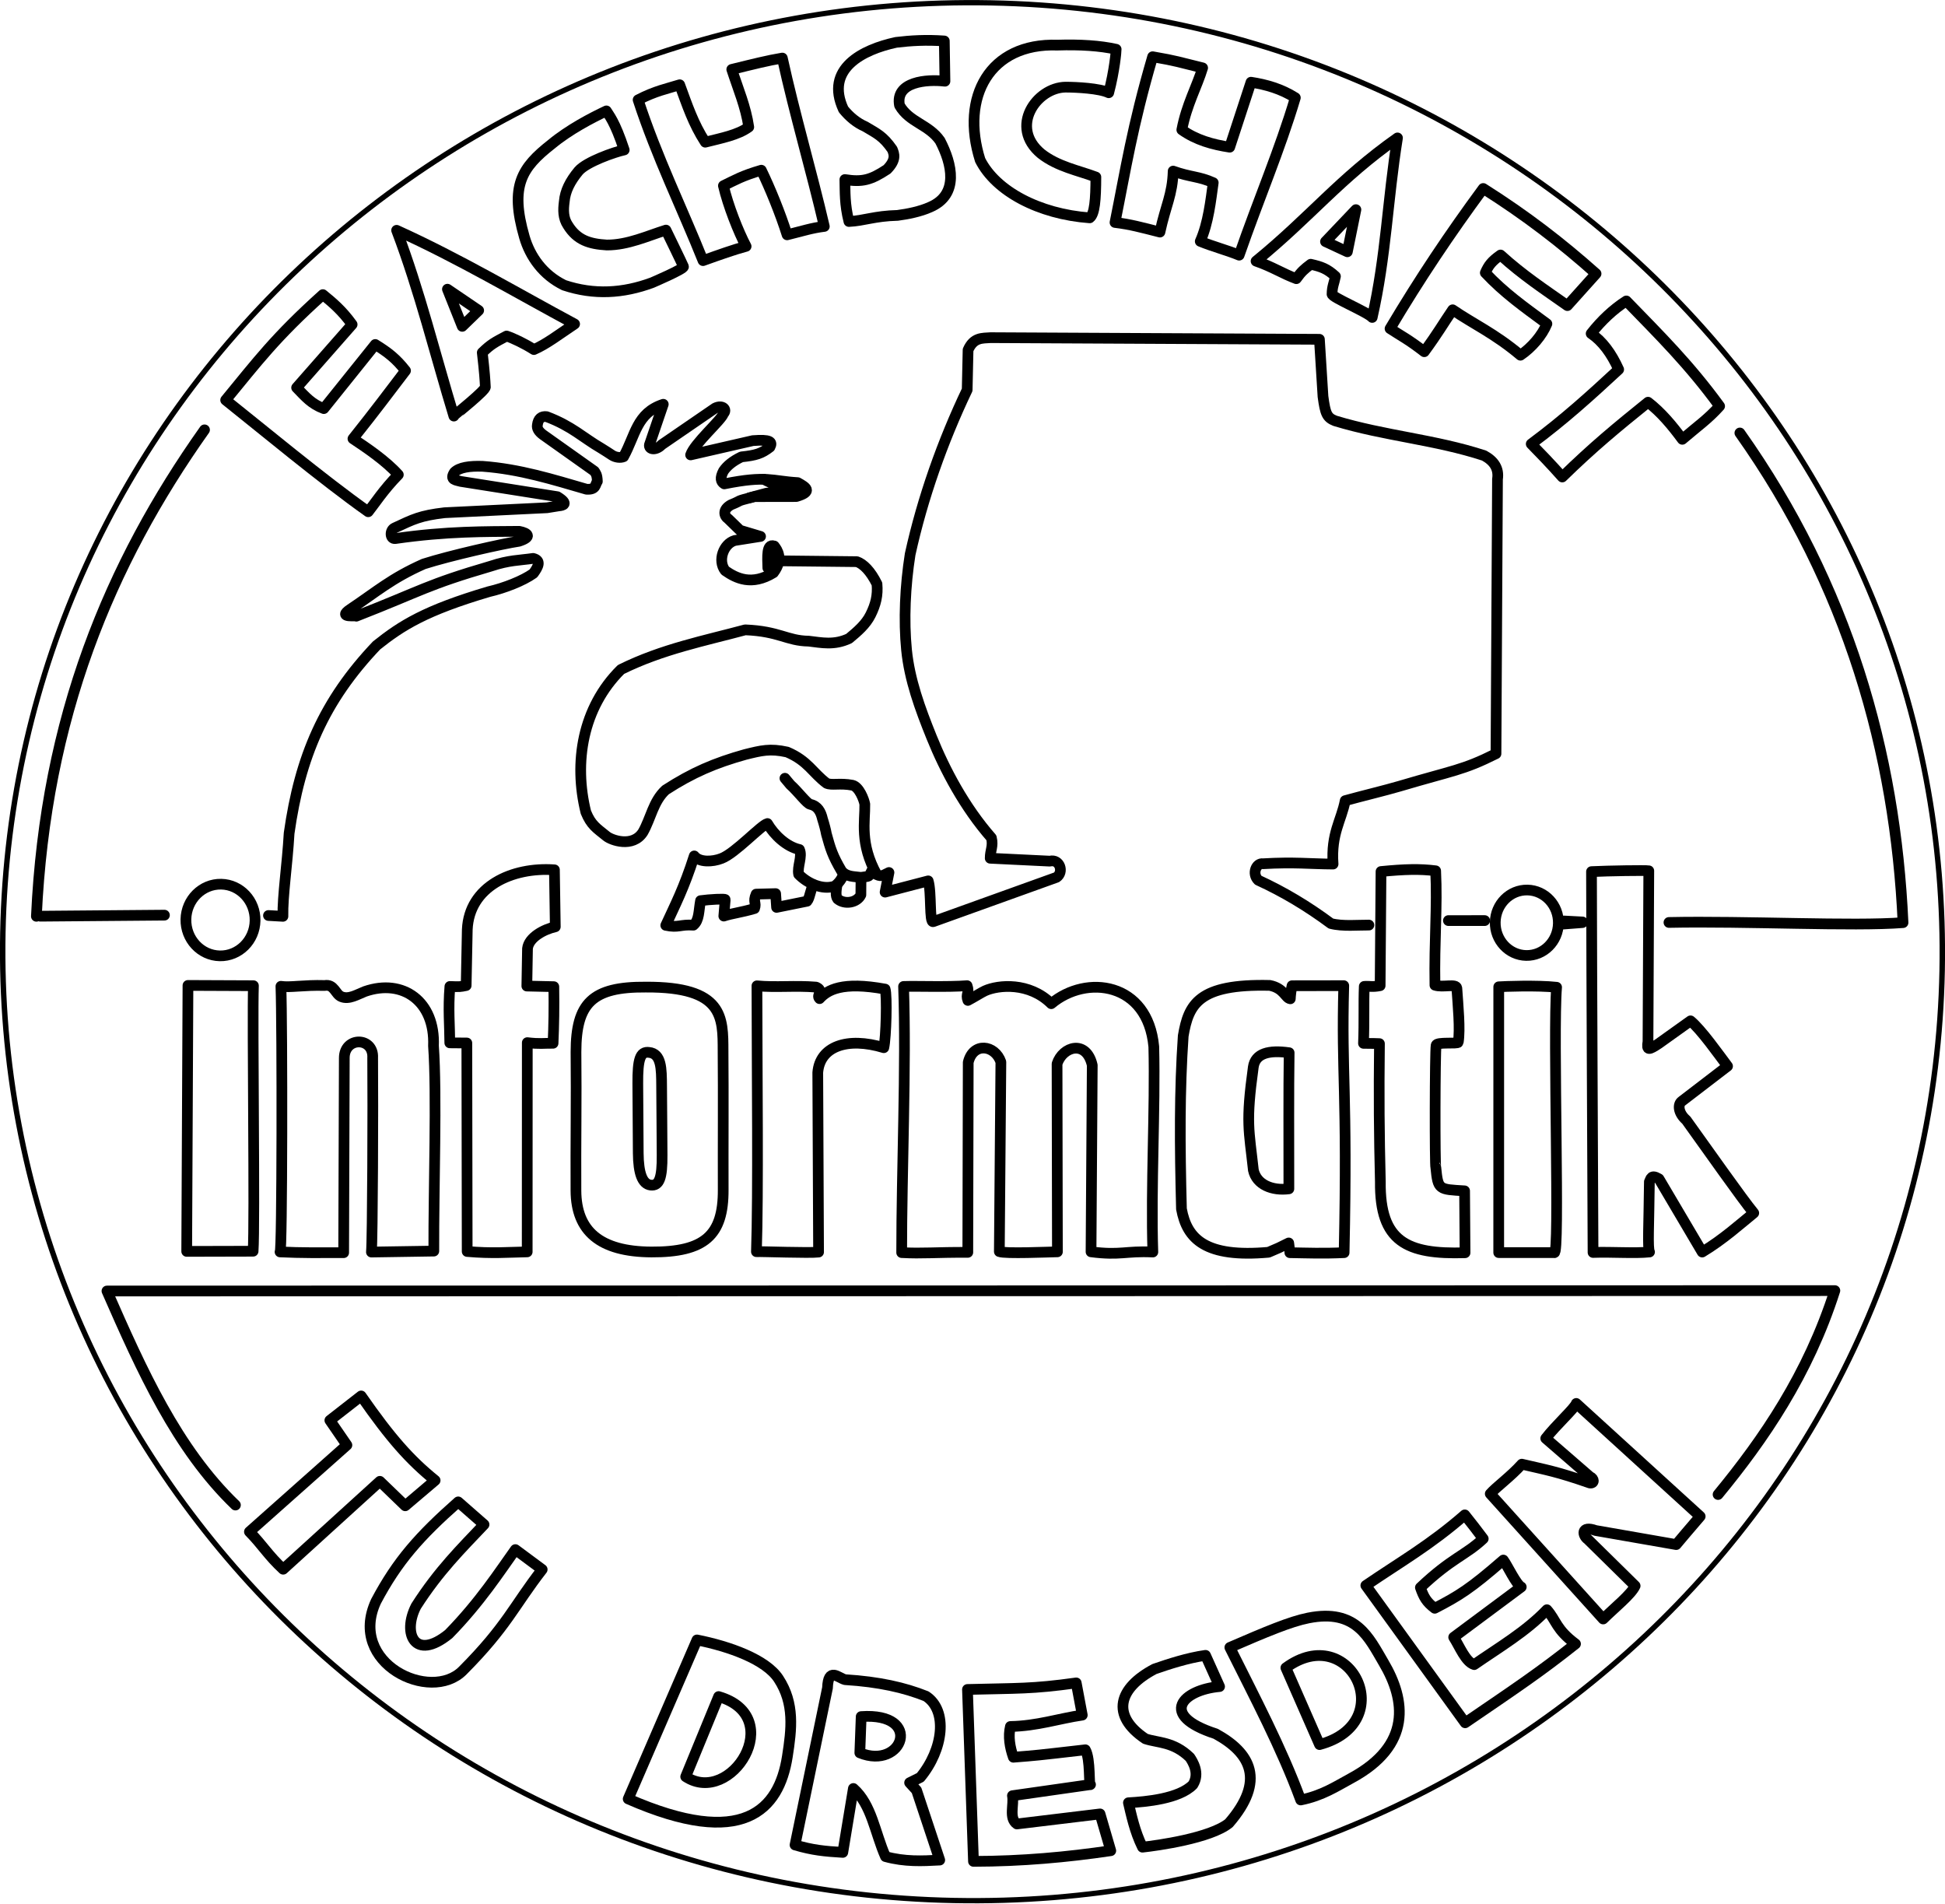
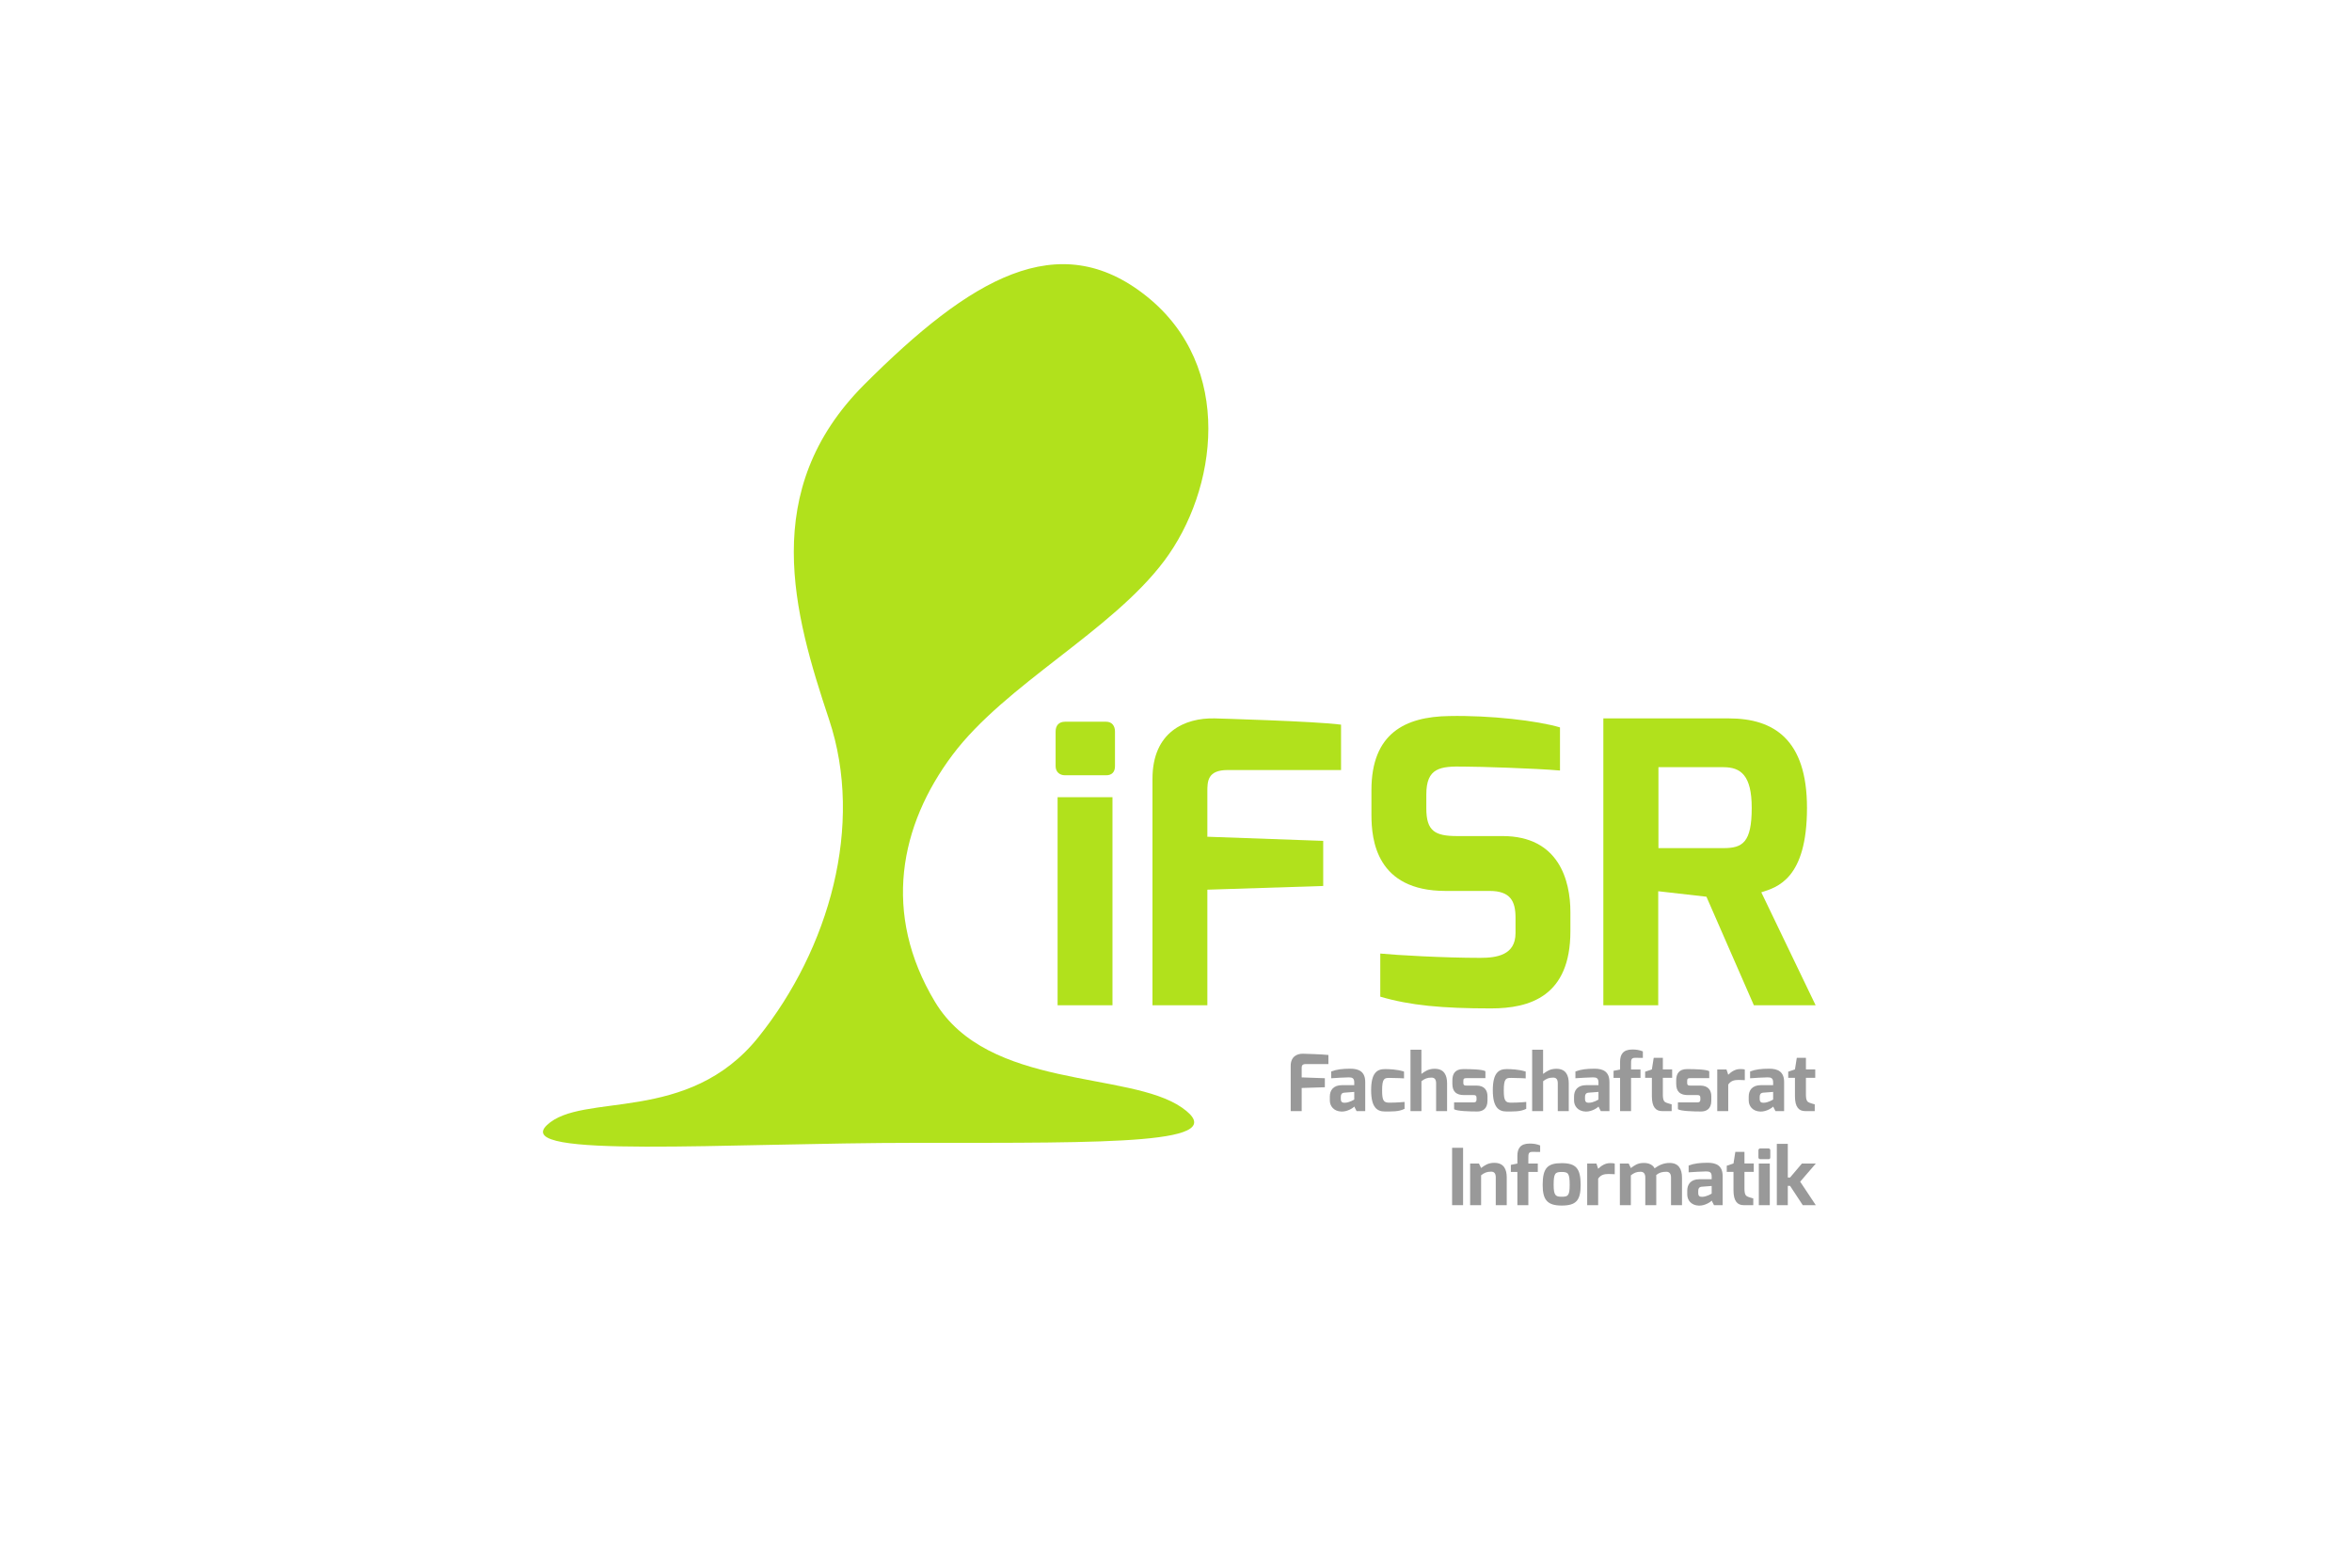
- <svg xmlns="http://www.w3.org/2000/svg" width="726.118" height="710.486" id="svg2" version="1.1">
-   <defs id="defs4" />
-   <g id="layer1" transform="translate(-10.37908,-14.61771)">
-     <path style="fill:none;stroke:#000000;stroke-width:1.509;stroke-linecap:round;stroke-linejoin:round;stroke-miterlimit:4;stroke-opacity:1;stroke-dasharray:none" id="path2228" d="m 726.854,652.232 c 0,149.872 -120.417,271.367 -268.96,271.367 -148.542,0 -268.96,-121.495 -268.96,-271.367 0,-149.872 120.417,-271.367 268.96,-271.367 148.542,0 268.96,121.495 268.96,271.367 z" transform="matrix(1.345895,0.02622398,-0.02542987,1.305139,-226.2529,-493.3999)" />
-     <path style="fill:none;stroke:#000000;stroke-width:4;stroke-linecap:round;stroke-linejoin:round;stroke-miterlimit:4;stroke-opacity:1;stroke-dasharray:none" d="M 23.966,356.655 C 27.364,282.592 51.369,224.943 86.735,175.07" id="path5140" />
-     <path style="fill:none;stroke:#000000;stroke-width:4;stroke-linecap:round;stroke-linejoin:round;stroke-miterlimit:4;stroke-opacity:1;stroke-dasharray:none" d="m 71.769,356.226 -46.362,0.388" id="path6111" />
-     <path style="fill:none;stroke:#000000;stroke-width:4;stroke-linecap:round;stroke-linejoin:round;stroke-miterlimit:4;stroke-opacity:1;stroke-dasharray:none" d="m 104.994,382.56 c -0.464,12.989 0.607,88.821 -0.123,99.114 l -24.788,0.061 0.466,-99.277 24.446,0.102 z" id="path7082" />
-     <path style="fill:none;stroke:#000000;stroke-width:3.26;stroke-linecap:round;stroke-linejoin:round;stroke-miterlimit:4;stroke-opacity:1;stroke-dasharray:none" id="path8053" d="m 102.288,685.752 c 0,6.047 -4.692,10.948 -10.479,10.948 -5.787,0 -10.479,-4.902 -10.479,-10.948 0,-6.047 4.692,-10.948 10.479,-10.948 5.787,0 10.479,4.902 10.479,10.948 z" transform="matrix(1.231828,0.02400143,-0.02380769,1.221884,-4.070907,-482.0718)" />
-     <path style="fill:none;stroke:#000000;stroke-width:4;stroke-linecap:round;stroke-linejoin:round;stroke-miterlimit:4;stroke-opacity:1;stroke-dasharray:none" d="m 114.929,481.933 c 7.978,0.39 14.81,0.298 23.749,0.282 l 0.236,-72.614 c -0.06,-8.098 11.048,-7.992 10.592,-0.088 0.157,17.416 -0.03,67.745 -0.467,72.47 l 23.296,-0.361 c -0.085,-23.841 1.168,-58.405 -0.125,-76.624 0.675,-16.475 -11.301,-25.226 -25.577,-20.292 -2.889,1.121 -5.949,3.126 -8.814,1.948 -2.318,-0.952 -2.621,-4.779 -6.248,-4.17 -7.779,-0.23 -13.033,0.842 -16.318,0.299 0.544,14.218 0.509,99.622 -0.322,99.149 z" id="path8055" />
-     <path style="fill:none;stroke:#000000;stroke-width:4;stroke-linecap:round;stroke-linejoin:round;stroke-miterlimit:4;stroke-opacity:1;stroke-dasharray:none" d="m 145.204,535.697 c 11.046,15.881 18.219,23.907 27.619,31.526 l -11.168,9.474 -9.463,-9.136 -36.095,32.816 c -5.577,-5.158 -7.627,-8.912 -12.602,-13.988 l 36.393,-32.341 -6.362,-9.248 11.678,-9.103 z" id="path9026" />
-     <path style="fill:none;stroke:#000000;stroke-width:4;stroke-linecap:round;stroke-linejoin:round;stroke-miterlimit:4;stroke-opacity:1;stroke-dasharray:none" d="m 181.437,575.245 9.648,8.451 c -8.437,8.933 -16.861,17.16 -25.384,30.493 -5.212,10.198 -0.441,20.614 12.192,10.395 11.717,-11.956 19.149,-23.536 24.888,-31.535 l 10.012,7.425 c -10.571,13.605 -13.223,21.244 -29.622,37.711 -12.052,12.224 -43.151,-2.655 -32.429,-25.802 8.041,-15.169 16.278,-24.386 30.695,-37.137 z" id="path9997" />
-     <path style="fill:none;stroke:#000000;stroke-width:4;stroke-linecap:round;stroke-linejoin:round;stroke-miterlimit:4;stroke-opacity:1;stroke-dasharray:none" d="m 278.657,647.912 c 25.76,7.509 4.655,41.006 -12.289,29.901 l 12.289,-29.901 z" id="path10968" />
-     <path style="fill:none;stroke:#000000;stroke-width:4;stroke-linecap:round;stroke-linejoin:round;stroke-miterlimit:4;stroke-opacity:1;stroke-dasharray:none" d="m 270.574,626.774 c 12.09,2.411 25.73,7.253 30.468,14.503 6.027,9.222 4.883,18.763 3.275,29.033 -3.127,19.973 -16.544,34.593 -59.418,15.808 l 25.675,-59.344 z" id="path11939" />
-     <path style="fill:none;stroke:#000000;stroke-width:4;stroke-linecap:round;stroke-linejoin:round;stroke-miterlimit:4;stroke-opacity:1;stroke-dasharray:none" d="m 319.302,644.689 -12.116,58.615 c 6.52,1.931 11.083,2.378 17.83,2.774 l 3.953,-23.853 c 6.832,6.006 8.048,16.53 11.986,25.417 7.222,1.982 13.713,1.663 20.25,1.299 l -8.653,-26.041 -2.592,-2.829 3.998,-1.988 c 8.642,-10.474 10.352,-24.952 2.124,-30.316 -8.034,-3.204 -17.487,-5.374 -30.211,-6.167 -2.561,-0.632 -6.267,-4.936 -6.57,3.091 z" id="path2168" />
-     <path style="fill:none;stroke:#000000;stroke-width:4;stroke-linecap:round;stroke-linejoin:round;stroke-miterlimit:4;stroke-opacity:1;stroke-dasharray:none" d="m 371.557,645.259 2.245,64.168 c 18.143,-0.027 35.045,-1.581 51.26,-3.98 l -4.009,-13.73 -31.042,3.75 c -3.106,-2.131 -1.007,-7.273 -1.666,-10.55 l 29.15,-4.157 c -0.744,0.928 0.116,-9.411 -1.925,-12.981 -19.188,2.199 -17.585,2.032 -26.874,2.778 -1.317,-3.695 -2.006,-7.826 -1.107,-11.478 9.929,-0.166 18.181,-2.989 26.832,-4.245 l -2.258,-12.021 c -16.59,2.317 -21.916,1.959 -40.606,2.446 z" id="path3142" />
-     <path style="fill:none;stroke:#000000;stroke-width:4;stroke-linecap:round;stroke-linejoin:round;stroke-miterlimit:4;stroke-opacity:1;stroke-dasharray:none" d="m 331.88,655.382 c 23.387,-1.646 15.573,20.089 -0.506,13.539 l 0.506,-13.539 z" id="path8960" />
-     <path id="path9931" d="m 490.428,637.176 c 24.025,-17.606 42.757,20.552 12.568,28.66 L 490.428,637.176 z" style="fill:none;stroke:#000000;stroke-width:4;stroke-linecap:round;stroke-linejoin:round;stroke-miterlimit:4;stroke-opacity:1;stroke-dasharray:none" />
-     <path id="path9933" d="m 469.51,629.57 c 13.52,-5.843 22.524,-9.65 29.299,-10.997 17.944,-3.568 22.618,7.364 28.158,16.754 8.152,13.819 10.647,30.772 -12.187,43.083 -5.343,2.88 -10.745,6.506 -18.821,8.097 -7.2,-19.522 -17.227,-38.42 -26.449,-56.937 z" style="fill:none;stroke:#000000;stroke-width:4;stroke-linecap:round;stroke-linejoin:round;stroke-miterlimit:4;stroke-opacity:1;stroke-dasharray:none" />
-     <path id="path9935" d="m 520.282,606.44 37.078,51.258 c 18.606,-12.704 28.047,-18.982 41.198,-29.453 -7.33,-5.468 -7.108,-8.693 -10.676,-12.746 -7.784,8.141 -17.771,13.991 -27.146,20.478 -3.249,-1.004 -5.463,-6.828 -7.657,-10.211 l 25.221,-18.757 c -1.832,-0.833 -5.302,-8.274 -6.688,-10.056 -12.34,10.746 -16.644,13.366 -25.606,18 -3.121,-2.376 -4.116,-4.189 -5.357,-7.739 11.666,-11.054 16.856,-12.014 23.46,-18.224 -3.544,-4.738 -3.454,-4.517 -6.892,-8.899 -12.762,11.171 -24.056,17.557 -36.935,26.351 z" style="fill:none;stroke:#000000;stroke-width:4;stroke-linecap:round;stroke-linejoin:round;stroke-miterlimit:4;stroke-opacity:1;stroke-dasharray:none" />
-     <path style="fill:none;stroke:#000000;stroke-width:4;stroke-linecap:round;stroke-linejoin:round;stroke-miterlimit:4;stroke-opacity:1;stroke-dasharray:none" d="m 633.44,358.952 c 28.524,-0.597 68.778,1.527 87.386,0.066 -2.869,-63.449 -20.602,-125.883 -60.908,-182.78" id="path9937" />
-     <path style="fill:none;stroke:#000000;stroke-width:4;stroke-linecap:round;stroke-linejoin:round;stroke-miterlimit:4;stroke-opacity:1;stroke-dasharray:none" d="m 521.428,359.93 c -3.966,-0.04 -9.808,0.56 -14.189,-0.578 -8.686,-6.461 -17.728,-11.862 -27.135,-16.175 -2.421,-2.425 -0.746,-6.519 1.786,-6.139 11.898,-0.691 17.439,0.075 26.159,0.113 -0.804,-11.402 3.074,-16.195 4.527,-23.664 5.691,-1.593 15.179,-3.875 20.328,-5.403 20.13,-5.975 23.497,-5.883 35.965,-12.123 l 0.562,-102.463 c 0.615,-4.022 -1.332,-6.825 -4.981,-8.817 -18.275,-5.994 -37.117,-7.345 -55.637,-12.976 -3.073,-1.218 -3.663,-2.654 -4.529,-9.085 l -1.336,-21.348 -122.751,-0.613 c -3.126,0.223 -6.345,-0.146 -8.414,4.593 l -0.331,14.881 c -9.196,19.284 -16.677,40.399 -21.288,61.373 -1.87,11.776 -2.446,24.678 -1.353,35.694 1.11,11.182 5.01,21.836 9.373,32.631 4.973,12.306 12.311,26.108 22.309,37.518 0.785,3.192 -0.467,4.657 -0.442,7.634 l 22.25,1.081 c 3.774,-0.911 5.332,4.133 2.511,6.041 l -46.004,16.542 c -1.558,0.617 -0.602,-10.987 -1.91,-15.215 l -16.087,4.194 1.445,-7.316 c -1.663,0.716 -2.6,1.763 -4.558,0.79 -6.454,-11.643 -4.338,-19.868 -4.467,-26.291 -0.275,-1.644 -2.093,-6.51 -4.614,-7.085 -4.747,-0.896 -7.698,0.153 -9.655,-0.733 -5.251,-3.95 -6.929,-8.341 -14.721,-11.651 -6.4,-1.419 -9.621,-0.573 -15.665,0.919 -11.242,3.147 -19.652,6.719 -29.716,13.232 -4.595,4.221 -5.482,10.525 -8.436,15.745 -3.765,5.934 -11.839,3.031 -13.681,1.474 -3.568,-2.911 -5.679,-4.059 -7.65,-8.941 -4.58,-18.55 -1.311,-38.989 13.111,-53.246 15.436,-7.661 31.429,-10.758 46.377,-14.796 12.786,0.52 15.51,4.09 23.696,4.215 4.872,0.568 9.459,1.639 15.08,-0.985 3.165,-2.632 6.253,-5.258 8.04,-8.847 1.922,-3.882 2.762,-7.261 2.382,-11.511 -2.416,-4.869 -5.105,-7.505 -7.5,-8.324 l -27.707,-0.298 -0.992,-0.062" id="path10908" />
-     <path style="fill:none;stroke:#000000;stroke-width:4;stroke-linecap:round;stroke-linejoin:round;stroke-miterlimit:4;stroke-opacity:1;stroke-dasharray:none" d="M 98.273,576.423 C 76.424,555.426 63.262,526.074 50.308,496.522 l 645.073,-0.146 c -10.036,31.397 -26.655,55.526 -43.599,76.109" id="path11879" />
-     <path style="fill:none;stroke:#000000;stroke-width:4;stroke-linecap:round;stroke-linejoin:round;stroke-miterlimit:4;stroke-opacity:1;stroke-dasharray:none" d="M 608.883,618.95 566.73,572.222 c 2.196,-2.514 7.688,-6.484 11.786,-11.059 9.241,2.165 13.092,2.748 25.37,7.024 1.699,0.295 1.826,-1.593 0.012,-2.386 l -16.451,-14.259 c 3.819,-4.972 10.908,-11.336 11.392,-13.046 l 46.265,42.157 c -5.25,6.165 -6.521,7.576 -8.953,10.525 l -30.05,-5.246 c -5.701,-2.023 -4.928,1.933 -2.92,3.307 l 17.634,17.352 c -1.445,3.176 -7.55,8.04 -11.933,12.36 z" id="path12850" />
-     <path id="path13821" d="m 591.497,383.142 c -1.442,16.779 1.345,100.907 -0.878,99.047 l -20.732,-0.002 0.013,-99.214 c 1.742,-0.137 14.399,-0.624 21.598,0.169 z" style="fill:none;stroke:#000000;stroke-width:4;stroke-linecap:round;stroke-linejoin:round;stroke-miterlimit:4;stroke-opacity:1;stroke-dasharray:none" />
-     <path transform="matrix(1.124852,0.02191707,-0.02174015,1.115772,492.0141,-408.0953)" d="m 102.288,685.752 c 0,6.047 -4.692,10.948 -10.479,10.948 -5.787,0 -10.479,-4.902 -10.479,-10.948 0,-6.047 4.692,-10.948 10.479,-10.948 5.787,0 10.479,4.902 10.479,10.948 z" id="path13823" style="fill:none;stroke:#000000;stroke-width:3.57;stroke-linecap:round;stroke-linejoin:round;stroke-miterlimit:4;stroke-opacity:1;stroke-dasharray:none" />
-     <path style="fill:none;stroke:#000000;stroke-width:4;stroke-linecap:round;stroke-linejoin:round;stroke-miterlimit:4;stroke-opacity:1;stroke-dasharray:none" d="m 551.106,358.253 13.551,-0.002 0,0" id="path13825" />
-     <path style="fill:none;stroke:#000000;stroke-width:4;stroke-linecap:round;stroke-linejoin:round;stroke-miterlimit:4;stroke-opacity:1;stroke-dasharray:none" d="m 594.242,358.401 c 6.913,0.365 6.913,0.365 6.913,0.365" id="path14796" />
-     <path style="fill:none;stroke:#000000;stroke-width:4;stroke-linecap:round;stroke-linejoin:round;stroke-miterlimit:4;stroke-opacity:1;stroke-dasharray:none" d="m 593.989,359.55 7.162,-0.553 0,0 0,0 0,0 0,0 0,0 0,0" id="path14799" />
-     <path style="fill:none;stroke:#000000;stroke-width:4;stroke-linecap:round;stroke-linejoin:round;stroke-miterlimit:4;stroke-opacity:1;stroke-dasharray:none" d="m 217.36,339.304 0.326,21.265 c -4.069,0.896 -9.938,3.887 -10.378,8.139 l -0.245,13.982 10.074,0.232 c 0.127,7.723 0.013,14.43 -0.285,21.124 -3.718,-0.036 -4.896,0.327 -9.621,-0.228 l -0.035,78.098 c -7.296,0.14 -13.106,0.674 -22.407,-0.142 l -0.127,-77.825 -6.361,-0.056 c -0.021,-6.313 -0.659,-12.652 0.035,-21.052 3.793,0.148 3.751,0.135 6.072,-0.338 l 0.419,-20.881 c 0.682,-16.107 16.725,-23.451 32.534,-22.317 z" id="path15770" />
-     <path id="path16741" d="m 315.971,481.996 -0.298,-66.996 c 0.734,-9.745 10.987,-13.443 24.648,-9.301 0.875,-3.711 1.283,-19.513 0.499,-21.869 -16.117,-2.954 -21.517,0.333 -24.481,3.555 -1.422,-1.346 1.837,-2.922 -1.266,-4.3 -7.832,-0.658 -15.044,0.204 -22.11,-0.478 0.035,31.851 0.554,77.475 -0.192,99.234 2.12,-0.101 19.934,0.58 23.199,0.156 z" style="fill:none;stroke:#000000;stroke-width:4;stroke-linecap:round;stroke-linejoin:round;stroke-miterlimit:4;stroke-opacity:1;stroke-dasharray:none" />
-     <path style="fill:none;stroke:#000000;stroke-width:4;stroke-linecap:round;stroke-linejoin:round;stroke-miterlimit:4;stroke-opacity:1;stroke-dasharray:none" d="m 251.501,383.082 c 29.113,-0.156 28.78,11.309 28.816,23.876 0.151,17.263 -0.005,34.526 0.051,51.79 0.074,17.004 -6.927,23.301 -26.817,23.209 -19.283,-0.107 -28.055,-7.85 -28.158,-22.85 -0.104,-17.445 0.209,-34.057 0.017,-51.85 0.033,-18.142 5.98,-24.346 26.091,-24.176 z" id="path16745" />
-     <path id="path18687" d="m 557.321,482.242 -0.17,-23.103 c -9.669,-0.589 -9.908,-0.314 -10.74,-8.708 -0.395,-0.365 -0.333,-43.13 0.112,-45.641 0.238,-1.342 8.136,-0.401 8.255,-1.118 0.796,-4.801 -0.092,-13.831 -0.521,-20.151 -0.129,-1.898 -5.268,-0.164 -8.175,-1.15 -0.295,-16.773 0.944,-29.173 0.264,-42.701 -5.815,-0.744 -11.542,-0.603 -20.401,0.267 l -0.325,42.614 c -2.882,0.589 -4.038,0.103 -5.926,0.269 -0.267,6.308 0.041,12.848 -0.292,21.256 2.681,0.083 2.854,-0.025 5.96,0.108 -0.215,19.931 -0.113,33.387 0.337,51.629 -0.221,22.276 9.843,27.114 31.621,26.428 z" style="fill:none;stroke:#000000;stroke-width:4;stroke-linecap:round;stroke-linejoin:round;stroke-miterlimit:4;stroke-opacity:1;stroke-dasharray:none" />
-     <path style="fill:none;stroke:#000000;stroke-width:4;stroke-linecap:round;stroke-linejoin:round;stroke-miterlimit:4;stroke-opacity:1;stroke-dasharray:none" d="m 604.528,339.976 c 6.245,-0.307 20.268,-0.525 21.386,-0.311 l -0.297,63.754 c -0.608,3.491 0.354,3.16 3.996,0.749 L 641.49,395.682 c 3.951,3.205 10.679,12.746 13.825,16.92 l -17.002,13.031 c -1.71,1.152 -1.437,4.482 1.592,7.093 8.193,11.374 20.532,28.982 25.196,34.686 -4.871,3.941 -11.44,9.883 -19.249,14.567 l -16.133,-27.313 c -2.987,-1.802 -3.008,-0.029 -3.585,1.073 -0.169,16.329 -0.705,24.731 0.059,26.219 -5.581,0.585 -14.012,-0.082 -21.091,0.178 -0.158,-39.719 -0.479,-95.902 -0.573,-142.16 z" id="path18689" />
-     <path style="fill:none;stroke:#000000;stroke-width:4;stroke-linecap:round;stroke-linejoin:round;stroke-miterlimit:4;stroke-opacity:1;stroke-dasharray:none" d="m 347.704,382.846 c 1.048,30.054 -0.727,68.601 -0.707,99.341 7.649,0.437 12.903,-0.154 24.688,-0.091 l 0.157,-70.919 c 1.837,-7.645 9.982,-6.574 12.192,-0.152 l -0.575,70.792 c 2.123,0.849 18.457,0.137 21.678,0.079 l -0.13,-70.19 c 2.094,-6.495 10.921,-9.158 13.14,0.541 l -0.455,69.653 c 11.043,1.426 12.829,-0.415 23.073,0.073 -0.782,-24.5 0.939,-53.26 0.356,-76.668 -2.224,-24.114 -25.173,-27.057 -38.28,-16.031 -8.185,-8.113 -19.712,-7.063 -24.73,-4.807 -1.235,0.555 -4.053,2.351 -6.393,3.584 -0.929,-2.351 0.698,-2.78 -0.294,-5.494 -7.21,0.562 -18.723,0.11 -23.721,0.288 z" id="path19660" />
-     <path style="fill:none;stroke:#000000;stroke-width:4;stroke-linecap:round;stroke-linejoin:round;stroke-miterlimit:4;stroke-opacity:1;stroke-dasharray:none" d="m 451.448,465.894 c 2.06,11.274 9,18.26 32.499,16.173 4.269,-1.79 3.502,-1.487 7.545,-3.479 0.128,1.478 0.349,2.227 0.421,3.631 6.269,0.113 12.602,0.354 20.259,-0.015 1.312,-60.476 -1.058,-65.899 -0.133,-99.659 -5.381,0.031 -13.971,0.036 -19.306,0.028 -0.356,1.425 -0.614,3.796 -0.651,4.873 -1.837,-0.268 -2.405,-3.982 -7.667,-4.998 -26.628,-0.627 -30.299,7.009 -32.307,18.846 -1.409,20.421 -1.284,40.708 -0.661,64.6 z" id="path20631" />
-     <path style="fill:none;stroke:#000000;stroke-width:4;stroke-linecap:round;stroke-linejoin:round;stroke-miterlimit:4;stroke-opacity:1;stroke-dasharray:none" d="m 335.815,339.677 c -1.245,2.49 -0.527,1.896 -4.029,2.451 -2.575,-0.375 -5.374,-0.124 -7.264,-2.428 -3.376,-5.764 -4.099,-8.221 -5.627,-13.781 -0.238,-1.378 -0.8,-3.55 -1.46,-5.605 -0.621,-2.686 -1.78,-4.85 -4.55,-5.452 -1.32,-0.287 -4.507,-4.685 -7.454,-7.323 l -2.018,-2.413" id="path21602" />
-     <path style="fill:none;stroke:#000000;stroke-width:4;stroke-linecap:round;stroke-linejoin:round;stroke-miterlimit:4;stroke-opacity:1;stroke-dasharray:none" d="m 325.264,340.763 c -0.425,1.79 -1.757,3.529 -3.306,4.648 -4.622,1.523 -10.228,-1.122 -13.418,-4.425 -0.617,-2.813 1.483,-6.667 0.289,-9.259 -4.811,-1.062 -9.414,-5.393 -11.938,-9.698 -2.319,0.53 -12.002,11.084 -17.133,13.027 -3.424,1.346 -8.332,1.501 -10.197,-0.934 -3.827,12.012 -7.131,18.257 -10.631,25.902 4.803,1.03 5.369,-0.418 10.307,-0.06 2.234,-1.847 1.952,-5.279 2.677,-9.148 3.411,-0.475 9.311,-0.78 9.205,-0.393 l -0.523,6.142 c 3.285,-1.067 6.248,-1.288 11.465,-2.812 0.799,-2.189 -0.689,-2.361 0.596,-5.372 l 7.284,-0.193 0.356,5.137 11.374,-2.3 c 1.005,-1.103 1.211,-4.152 2.401,-6.306" id="path22573" />
-     <path style="fill:none;stroke:#000000;stroke-width:4;stroke-linecap:round;stroke-linejoin:round;stroke-miterlimit:4;stroke-opacity:1;stroke-dasharray:none" d="m 331.809,342.694 -0.045,5.955 c -1.356,2.921 -6.029,3.77 -8.68,1.533 -0.793,-1.023 -0.604,-2.989 -0.255,-5.11" id="path23544" />
-     <path style="fill:none;stroke:#000000;stroke-width:4;stroke-linecap:round;stroke-linejoin:round;stroke-miterlimit:4;stroke-opacity:1;stroke-dasharray:none" d="m 110.607,356.356 5.395,0.305 c -0.168,-7.659 1.645,-19.214 2.314,-31.015 4.041,-28.515 12.936,-49.389 32.663,-70.123 9.35,-7.45 18.204,-13.052 41.895,-20.051 5.836,-1.335 12.743,-4.041 16.639,-6.814 1.859,-2.552 2.98,-4.837 -0.091,-5.603 -5.214,0.764 -8.955,0.612 -15.722,2.869 -24.2,7.07 -25.478,9.016 -50.296,18.703 0.508,-0.454 -7.503,0.916 -2.263,-2.584 9.819,-6.559 15.33,-11.533 27.419,-16.905 9.653,-3.099 29.481,-7.574 35.557,-8.474 4.991,-1.597 3.417,-3.084 0.101,-3.713 -12.341,0.114 -27.012,-0.092 -46.261,2.699 -1.997,0.285 -2.119,-3.135 -0.259,-3.965 7.001,-3.262 9.526,-4.604 18.651,-5.678 l 38.243,-1.855 4.415,-0.714 c 1.462,-0.114 3.972,-0.633 -0.534,-3.411 l -36.096,-5.704 c -1.674,-0.547 -4.311,-0.448 -2.333,-3.446 1.843,-1.802 5.597,-2.356 10.445,-2.197 13.995,1.027 26.336,4.935 38.841,8.558 3.647,0.23 3.172,-1.703 4.058,-2.921 -0.084,-2.595 -0.642,-3.041 -1.126,-3.823 l -19.139,-13.575 c -1.682,-1.233 -2.352,-2.446 -2.129,-3.642 0.302,-2.448 1.525,-3.385 3.462,-3.133 9.425,3.547 13.583,7.866 20.374,11.799 1.544,0.935 2.686,1.706 4.064,2.599 1.223,0.793 3.028,1.074 4.276,0.564 4.453,-8.056 4.875,-16.333 14.826,-19.58 l -5.166,15.138 c -0.311,1.778 2.404,2.252 4.602,-0.053 l 19.898,-13.644 c 2.748,-1.393 4.638,0.489 3.138,2.057 -0.723,2.353 -10.859,11.122 -12.262,15.396 l 23.205,-5.319 c 6.564,-0.508 7.47,0.403 6.411,2.411 -3.149,2.438 -5.209,3.067 -10.645,3.65 -3.22,1.54 -5.381,3.313 -6.704,5.27 -1.379,2.617 -1.012,4.038 0.306,4.807 16.04,-3.214 17.576,-1.039 27.414,-0.466 3.008,1.665 5.811,3.335 -0.501,5.191 l -15.59,0.028 c -7.916,2.02 -3.974,1.092 -8.833,3.057 -3.169,1.769 -2.672,4.124 -0.962,5.293 l 4.336,4.214 7.671,2.293 -9.632,1.527 c -4.164,1.187 -6.506,7.454 -3.578,11.253 4.117,2.881 9.919,5.74 18.032,0.774 3.917,-5.21 1.262,-8.725 0.339,-9.904" id="path24515" />
-     <path style="fill:none;stroke:#000000;stroke-width:4;stroke-linecap:round;stroke-linejoin:round;stroke-miterlimit:4;stroke-opacity:1;stroke-dasharray:none" d="m 295.524,193.507 c 5.465,3.185 10.026,2.431 14.998,3.464 -3.184,2.698 -7.803,0.758 -14.08,1.765 l -6.263,1.69" id="path34257" />
-     <path style="fill:none;stroke:#000000;stroke-width:4;stroke-linecap:round;stroke-linejoin:round;stroke-miterlimit:4;stroke-opacity:1;stroke-dasharray:none" d="m 299.233,218.396 c -2.641,-0.849 -2.343,3.952 -2.199,8.226 1.244,-1.826 1.902,-2.85 3.153,-5.046" id="path37172" />
-     <path style="fill:none;stroke:#000000;stroke-width:4;stroke-linecap:round;stroke-linejoin:round;stroke-miterlimit:4;stroke-opacity:1;stroke-dasharray:none" d="m 424.291,49.238 c 2.159,-8.157 2.802,-15.556 2.776,-16.228 -5.951,-1.334 -13.334,-1.827 -21.974,-1.553 -25.268,-0.866 -36.232,19.382 -28.797,42.914 5.859,11.601 21.943,20.169 40.898,21.558 1.837,-1.354 2.287,-6.809 2.298,-15.23 -6.536,-2.468 -14.253,-3.859 -20.441,-8.727 -12.035,-9.985 -1.707,-24.668 9.11,-24.827 4.199,0.006 12.709,0.444 16.128,2.094 z" id="path39114" />
-     <path style="fill:none;stroke:#000000;stroke-width:4;stroke-linecap:round;stroke-linejoin:round;stroke-miterlimit:4;stroke-opacity:1;stroke-dasharray:none" d="m 327.307,97.297 c -1.636,-6.455 -1.401,-11.098 -1.516,-15.654 6.442,1.015 9.609,0.25 15.755,-3.813 3.586,-3.678 2.589,-5.825 1.942,-7.465 -3.486,-5.013 -5.804,-5.913 -10.088,-8.495 -3.243,-1.412 -5.917,-3.69 -8.134,-6.415 -7.043,-15.215 7.153,-22.332 19.636,-25.021 5.471,-0.668 11.291,-1.013 18.014,-0.524 l 0.239,15.022 c -6.741,-0.79 -18.684,0.114 -16.961,9.032 3.693,6.401 10.857,7.055 15.121,13.172 4.516,8.64 7.22,20.118 -3.702,24.794 -3.742,1.688 -8.451,2.599 -12.169,3.091 -8.611,0.21 -12.51,2.019 -18.137,2.275 z" id="path40085" />
-     <path style="fill:none;stroke:#000000;stroke-width:4;stroke-linecap:round;stroke-linejoin:round;stroke-miterlimit:4;stroke-opacity:1;stroke-dasharray:none" d="m 248.604,51.888 c 6.434,-3.338 10.819,-4.159 15.521,-5.628 2.814,7.618 5.025,14.46 9.551,21.432 6.168,-1.567 12.112,-2.656 16.232,-5.647 -1.088,-7.558 -3.984,-14.251 -6.339,-21.519 8.102,-1.982 13.441,-3.344 18.875,-4.235 4.565,20.838 10.889,42.272 15.674,62.843 -4.719,0.576 -8.172,1.731 -13.893,3.139 -2.521,-7.986 -6.393,-17.495 -9.629,-24.12 -7.148,2.083 -9.734,3.653 -14.149,5.79 1.727,7.447 5.64,17.287 8.475,22.622 -4.645,1.248 -9.79,3.085 -16.084,5.334 -7.597,-19.025 -17.312,-38.788 -24.234,-60.012 z" id="path41056" />
-     <path id="path42027" d="m 243.411,70.589 c -3.563,-10.84 -5.787,-13.028 -6.653,-14.571 -5.516,2.602 -13.908,6.957 -20.558,12.479 -10.962,8.618 -15.609,15.393 -10.05,34.601 2.123,7.337 6.979,14.167 14.812,17.98 11.102,3.72 22.052,3.076 32.886,-0.953 0,0 12.018,-5.138 11.694,-5.989 -0.324,-0.851 -6.542,-13.628 -6.542,-13.628 -6.674,2.066 -14.213,5.608 -22.087,5.567 -6.498,-0.388 -11.08,-1.801 -14.532,-7.365 -1.789,-2.681 -1.772,-5.629 -1.343,-8.854 0.326,-3.911 2.123,-7.536 5.366,-11.441 2.933,-3.382 13.293,-7.028 17.005,-7.826 z" style="fill:none;stroke:#000000;stroke-width:4;stroke-linecap:round;stroke-linejoin:round;stroke-miterlimit:4;stroke-opacity:1;stroke-dasharray:none" />
-     <path style="fill:none;stroke:#000000;stroke-width:4;stroke-linecap:round;stroke-linejoin:round;stroke-miterlimit:4;stroke-opacity:1;stroke-dasharray:none" d="m 179.825,169.927 c 0.138,-0.264 12.251,-9.86 11.745,-10.924 -0.133,-2.614 -0.275,-5.175 -1.145,-12.768 3.29,-3.185 4.625,-3.83 9.08,-6.188 2.449,0.801 6.736,2.848 10.196,5.053 4.635,-2.001 9.381,-5.66 15.193,-9.541 -21.254,-11.392 -43.277,-24.494 -66.447,-34.973 8.561,22.527 14.525,46.848 21.378,69.341 z" id="path42029" />
-     <path style="fill:none;stroke:#000000;stroke-width:4;stroke-linecap:round;stroke-linejoin:round;stroke-miterlimit:4;stroke-opacity:1;stroke-dasharray:none" d="m 177.416,122.57 5.535,13.868 6.126,-5.942 -11.661,-7.926 z" id="path43973" />
-     <path style="fill:none;stroke:#000000;stroke-width:4;stroke-linecap:round;stroke-linejoin:round;stroke-miterlimit:4;stroke-opacity:1;stroke-dasharray:none" d="m 130.91,124.597 c -17.748,15.949 -24.454,24.988 -36.286,39.356 12.092,9.612 36.771,30.095 53.225,41.689 2.237,-2.786 5.726,-8.216 11.236,-13.826 -4.698,-5.256 -12.199,-10.28 -16.939,-13.428 8.484,-10.634 13.399,-17.257 19.625,-25.41 -3.516,-4.472 -6.462,-6.792 -11.296,-9.773 l -19.206,23.932 c -4.62,-1.717 -6.788,-4.35 -10.154,-7.814 l 20.724,-23.584 c -3.82,-5.313 -7.407,-8.258 -10.929,-11.142 z" id="path44944" />
-     <path style="fill:none;stroke:#000000;stroke-width:4;stroke-linecap:round;stroke-linejoin:round;stroke-miterlimit:4;stroke-opacity:1;stroke-dasharray:none" d="m 440.686,35.796 c 9.334,1.626 9.475,1.919 18.666,4.157 -2.095,6.956 -5.976,13.699 -7.767,23.124 5.31,3.793 11.451,5.497 17.877,6.483 l 7.941,-24.25 c 5.692,0.868 11.267,2.451 16.557,5.79 -5.803,19.497 -13.646,37.713 -20.974,58.763 -4.042,-1.693 -9.779,-3.215 -14.521,-5.158 3.055,-6.895 3.925,-15.312 4.846,-21.894 -5.316,-2.403 -8.594,-2.035 -14.959,-4.328 -0.262,8.869 -2.766,12.737 -4.938,22.766 -7.068,-1.79 -11.032,-2.894 -16.773,-3.586 4.024,-19.944 6.377,-35.592 14.046,-61.868 z" id="path45915" />
-     <path style="fill:none;stroke:#000000;stroke-width:4;stroke-linecap:round;stroke-linejoin:round;stroke-miterlimit:4;stroke-opacity:1;stroke-dasharray:none" d="m 564.104,84.974 c -12.443,16.865 -23.698,33.687 -34.786,52.316 3.988,2.638 6.911,4.038 12.777,8.615 5.197,-7.092 6.848,-10.162 10.6,-15.646 7.444,5.138 15.742,8.867 25.302,16.95 4.217,-2.836 8.122,-7.419 9.879,-11.725 -8.744,-6.433 -16.011,-11.595 -22.994,-19.038 1.184,-2.73 2.372,-4.309 5.682,-6.642 8.299,7.554 16.638,13.023 24.97,18.89 l 10.695,-11.911 C 593.285,105.259 580.085,95.08 564.104,84.974 z" id="path46894" />
-     <path style="fill:none;stroke:#000000;stroke-width:4;stroke-linecap:round;stroke-linejoin:round;stroke-miterlimit:4;stroke-opacity:1;stroke-dasharray:none" d="m 522.655,133.111 c -1.744,-2.006 -15.397,-7.644 -14.986,-8.748 0.04,-2.801 0.735,-3.978 1.266,-6.588 -3.135,-2.877 -5.247,-3.603 -9.227,-4.514 -2.457,1.847 -3.455,2.725 -5.378,5.385 -4.937,-1.801 -8.867,-4.429 -15.028,-6.553 20.567,-16.809 31.042,-30.659 52.795,-45.992 -3.73,23.247 -4.227,44.008 -9.442,67.009 z" id="path46890" />
-     <path style="fill:none;stroke:#000000;stroke-width:4;stroke-linecap:round;stroke-linejoin:round;stroke-miterlimit:4;stroke-opacity:1;stroke-dasharray:none" d="m 516.575,92.875 -3.195,15.723 -8.157,-3.791 11.352,-11.932 z" id="path46892" />
-     <path style="fill:none;stroke:#000000;stroke-width:4;stroke-linecap:round;stroke-linejoin:round;stroke-miterlimit:4;stroke-opacity:1;stroke-dasharray:none" d="m 617.534,126.953 c -4.802,3.056 -9.357,7.342 -13.135,12.182 4.189,2.835 7.569,7.397 10.274,13.403 -10.772,9.971 -20.193,18.537 -32.646,27.797 2.845,2.91 7.254,7.419 11.592,12.335 11.482,-11.205 20.23,-18.411 32.017,-27.916 4.911,3.792 8.974,8.669 12.799,13.852 5.632,-4.83 9.583,-7.529 13.921,-12.383 -11.501,-15.737 -22.113,-26.159 -34.824,-39.269 z" id="path47865" />
-     <path style="fill:none;stroke:#000000;stroke-width:4;stroke-linecap:round;stroke-linejoin:round;stroke-miterlimit:4;stroke-opacity:1;stroke-dasharray:none" d="m 491.648,407.58 c -0.212,15.586 -0.089,30.434 -0.101,50.805 -6.192,0.81 -12.083,-1.528 -13.253,-6.99 -1.624,-14.987 -2.903,-17.627 -0.023,-38.482 0.749,-5.107 5.78,-6.417 13.378,-5.333 z" id="path48836" />
-     <path style="fill:none;stroke:#000000;stroke-width:4;stroke-linecap:round;stroke-linejoin:round;stroke-miterlimit:4;stroke-opacity:1;stroke-dasharray:none" d="m 436.897,704.129 c -2.954,-5.968 -4.182,-12.147 -5.25,-16.578 6.512,-0.359 18.914,-1.46 24.07,-6.722 2.735,-4.348 -0.152,-8.747 -1.128,-10.215 -6.142,-5.953 -11.923,-5.371 -16.626,-6.945 -13.012,-8.736 -10.058,-18.964 3.44,-26.057 5.209,-1.801 12.358,-4.153 19.033,-5.086 l 5.239,11.649 c -13.69,1.231 -23.063,10.628 -1.45,17.625 13.113,7.166 18.714,17.469 4.953,33.371 -6.938,5.61 -26.754,8.353 -32.28,8.956 z" id="path6152" />
-     <path style="fill:none;stroke:#000000;stroke-width:4;stroke-linecap:round;stroke-linejoin:round;stroke-miterlimit:4;stroke-opacity:1;stroke-dasharray:none" d="m 252.628,407.454 c 4.714,0.401 4.699,6.135 4.747,12.427 0.04,5.381 0.061,6.376 0.099,13.187 0.028,4.977 0.047,8.324 0.083,12.74 0.069,8.513 -1.044,11.551 -4.265,11.177 -3.123,-0.371 -4.57,-4.392 -4.637,-11.902 -0.036,-4.074 -0.033,-6.873 -0.081,-12.557 -0.05,-5.854 -0.036,-8.344 -0.09,-13.399 -0.056,-9.081 0.887,-12.089 4.144,-11.673 z" id="path8102" />
+ <svg xmlns="http://www.w3.org/2000/svg" version="1.1" id="Ebene_3" x="0px" y="0px" width="1200px" height="800px" viewBox="0 0 1200 800" enable-background="new 0 0 1200 800" xml:space="preserve">
+   <g>
+     <path fill="#B1E11C" d="M538.58,373.302c0-3,1.6-5,4.8-5h21c3,0,4.49,2.2,4.49,5v17.729c0,3-1.69,4.6-4.49,4.6h-21   c-2.8,0-4.8-1.8-4.8-4.6V373.302z M539.59,406.802h28V513h-28V406.802z" />
+     <path fill="#B1E11C" d="M587.998,397.442c0-23.89,16.454-31.22,31.799-30.84c0,0,51.54,1.44,64.409,3.2v23.149h-57.809   c-10.399,0-10.399,5.8-10.399,11.201v22.839l59.108,2.11v23.02l-59.108,1.89V513h-28V397.442z" />
+     <path fill="#B1E11C" d="M699.715,403.201c0-28.999,17.199-37.469,39.6-37.799c21.05-0.44,45.039,2.37,56.599,5.79v22.009   c-12.8-1.13-41.639-2-48.899-2c-12.239-0.27-19.3,0.58-19.3,14.201v7.149c0,11.6,4.44,14.1,15.78,14.1h23.119   c28.69,0,34.61,22.62,34.61,38.8v9.75c0,33.238-20.71,39.398-40.51,39.398c-24.979,0-41.35-1.529-56.489-5.99v-22.009   c8,0.8,32.39,2.2,50.989,2.2c8.42,0,18.01-1.391,18.01-12.61v-7.88c0-8.32-2.52-13.66-13.21-13.66h-22.499   c-35.3,0-37.8-26.069-37.8-38.799V403.201z" />
+     <path fill="#B1E11C" d="M818.035,366.602h64.049c22.85,0,39.85,10.69,39.85,45.65c0,36.239-15.18,40.539-23.311,43.1L926.343,513   h-31.509l-24.2-55.398l-24.6-2.801V513h-27.999V366.602z M879.334,432.801c9.75,0,14.399-2.859,14.399-20.549   c0-16.63-5.6-20.75-14.399-20.75h-33.189v41.299H879.334z" />
  </g>
+   <g>
+     <path fill="#999999" d="M658.523,543.892c0-4.777,3.29-6.243,6.359-6.167c0,0,10.306,0.288,12.879,0.641v4.629h-11.56   c-2.08,0-2.08,1.16-2.08,2.239v4.567l11.82,0.422v4.604l-11.82,0.378V567h-5.599V543.892z" />
+     <path fill="#999999" d="M678.486,559.587c0-3.089,1.67-5.824,6.222-5.824c0,0,6.239,0.039,6.239,0c0,0,0.039-1.32,0-1.36   c0-2.264-1.061-2.619-2.84-2.619c-1.846,0-7.173,0.332-8.918,0.458v-3.458c2.795-1.086,5.717-1.401,9.676-1.42   c4.573-0.018,7.681,1.563,7.681,6.819V567h-4.421l-1.178-2.34c-0.234,0.462-3.216,2.646-6.459,2.58   c-4.086-0.11-6.002-2.892-6.002-5.653V559.587z M686.072,562.74c2.341,0,4.875-1.644,4.875-1.644v-3.893l-5.14,0.397   c-1.478,0.138-1.722,1.231-1.722,2.159v1.032C684.086,562.559,685.042,562.74,686.072,562.74z" />
+     <path fill="#999999" d="M706.558,545.563c2.079,0,6.274,0.124,9.778,1.26v3.479c0,0-3.821-0.24-7.381-0.24   c-2.576,0-3.797,0.154-3.797,6.415c0,5.438,0.918,6.224,3.797,6.224c3.68,0,7.66-0.374,7.66-0.374v3.515   c-3.107,1.58-6.738,1.318-10.058,1.358c-3.96,0-6.999-2.07-6.999-10.839C699.559,547.611,702.479,545.563,706.558,545.563z" />
+     <path fill="#999999" d="M719.631,535.689h5.576v12.334c1.758-1.268,3.521-2.62,6.762-2.62c4.943,0,6.338,3.412,6.338,7.459V567   h-5.599v-14.226c0-2.111-0.926-2.871-2.345-2.871c-2.254,0-3.484,0.579-5.134,1.839V567h-5.599V535.689z" />
+     <path fill="#999999" d="M741.006,551.282c0-3.279,1.4-5.719,5.52-5.719c4.081,0,9.7,0.132,11.34,1.08v3.533h-9.625   c-1.438,0-1.635,0.45-1.635,1.458v0.96c0,1.342,0.705,1.378,1.635,1.378h5.044c4.052,0,5.639,2.401,5.639,5.488v2.18   c0,4.359-2.64,5.56-5.198,5.56c-4.027,0-10.363-0.183-11.839-1.156v-3.497h10.034c0.374,0,1.404-0.046,1.404-1.346v-0.992   c0-0.894-0.26-1.386-1.404-1.386h-4.955c-3.76,0-5.959-1.582-5.959-5.701V551.282z" />
+     <path fill="#999999" d="M768.637,545.563c2.08,0,6.275,0.124,9.778,1.26v3.479c0,0-3.821-0.24-7.381-0.24   c-2.575,0-3.798,0.154-3.798,6.415c0,5.438,0.918,6.224,3.798,6.224c3.68,0,7.661-0.374,7.661-0.374v3.515   c-3.107,1.58-6.739,1.318-10.059,1.358c-3.959,0-6.999-2.07-6.999-10.839C761.638,547.611,764.557,545.563,768.637,545.563z" />
+     <path fill="#999999" d="M781.709,535.689h5.578v12.334c1.758-1.268,3.521-2.62,6.76-2.62c4.943,0,6.34,3.412,6.34,7.459V567h-5.6   v-14.226c0-2.111-0.926-2.871-2.346-2.871c-2.254,0-3.482,0.579-5.133,1.839V567h-5.6V535.689z" />
+     <path fill="#999999" d="M803.084,559.587c0-3.089,1.67-5.824,6.222-5.824c0,0,6.239,0.039,6.239,0c0,0,0.039-1.32,0-1.36   c0-2.264-1.061-2.619-2.84-2.619c-1.846,0-7.173,0.332-8.918,0.458v-3.458c2.795-1.086,5.717-1.401,9.676-1.42   c4.573-0.018,7.681,1.563,7.681,6.819V567h-4.421l-1.178-2.34c-0.234,0.462-3.216,2.646-6.459,2.58   c-4.086-0.11-6.002-2.892-6.002-5.653V559.587z M810.67,562.74c2.341,0,4.875-1.644,4.875-1.644v-3.893l-5.14,0.397   c-1.478,0.138-1.722,1.231-1.722,2.159v1.032C808.684,562.559,809.64,562.74,810.67,562.74z" />
+     <path fill="#999999" d="M823.243,546.443l3.329-0.68v-3.959c0-3.634,1.462-6.239,6.262-6.239c1.959,0,3.617,0.25,5.356,0.96v3.323   c-0.04,0-3.819-0.04-3.819-0.04c-2.252-0.04-2.199,1.088-2.199,3.315v2.64h4.818v4.279h-4.818V567h-5.6v-16.957h-3.329V546.443z" />
+     <path fill="#999999" d="M839.363,546.884l3.431-1.16l0.94-5.919h4.658v5.919h4.748v4.279h-4.748v8.519   c0,3.127,0.723,3.795,1.818,4.203c0,0,2.399,0.84,2.68,0.84v3.439h-4.883c-3.146,0-5.214-1.964-5.214-7.603v-9.398h-3.431V546.884z   " />
+     <path fill="#999999" d="M855.205,551.282c0-3.279,1.399-5.719,5.519-5.719c4.081,0,9.7,0.132,11.341,1.08v3.533h-9.625   c-1.438,0-1.636,0.45-1.636,1.458v0.96c0,1.342,0.706,1.378,1.636,1.378h5.043c4.052,0,5.639,2.401,5.639,5.488v2.18   c0,4.359-2.639,5.56-5.198,5.56c-4.027,0-10.362-0.183-11.839-1.156v-3.497h10.035c0.373,0,1.403-0.046,1.403-1.346v-0.992   c0-0.894-0.26-1.386-1.403-1.386h-4.955c-3.76,0-5.959-1.582-5.959-5.701V551.282z" />
+     <path fill="#999999" d="M876.148,545.764h4.719l0.881,2.68c1.471-1.422,3.451-2.897,6.092-2.897c0.918,0,1.799,0.036,2.366,0.254   v5.405c-0.567-0.055-1.866-0.108-3.069-0.108c-2.32,0-4.004,0.378-5.389,2.363V567h-5.6V545.764z" />
+     <path fill="#999999" d="M892.204,559.587c0-3.089,1.67-5.824,6.222-5.824c0,0,6.238,0.039,6.238,0c0,0,0.04-1.32,0-1.36   c0-2.264-1.06-2.619-2.84-2.619c-1.846,0-7.172,0.332-8.918,0.458v-3.458c2.795-1.086,5.717-1.401,9.676-1.42   c4.574-0.018,7.682,1.563,7.682,6.819V567h-4.422l-1.178-2.34c-0.234,0.462-3.215,2.646-6.459,2.58   c-4.085-0.11-6.001-2.892-6.001-5.653V559.587z M899.789,562.74c2.342,0,4.875-1.644,4.875-1.644v-3.893l-5.139,0.397   c-1.479,0.138-1.723,1.231-1.723,2.159v1.032C897.803,562.559,898.76,562.74,899.789,562.74z" />
+     <path fill="#999999" d="M912.362,546.884l3.431-1.16l0.94-5.919h4.659v5.919h4.747v4.279h-4.747v8.519   c0,3.127,0.723,3.795,1.818,4.203c0,0,2.398,0.84,2.679,0.84v3.439h-4.883c-3.146,0-5.214-1.964-5.214-7.603v-9.398h-3.431V546.884   z" />
+     <path fill="#999999" d="M740.871,585.725h5.6V615h-5.6V585.725z" />
+     <path fill="#999999" d="M750.068,593.764h4.5l1.1,2.26c1.824-1.313,3.5-2.62,6.738-2.62c4.943,0,6.34,3.412,6.34,7.459V615h-5.6   v-14.226c0-2.111-0.943-2.871-2.346-2.871c-2.254,0-3.482,0.579-5.133,1.839V615h-5.6V593.764z" />
+     <path fill="#999999" d="M770.843,594.443l3.329-0.68v-3.959c0-3.634,1.462-6.239,6.262-6.239c1.959,0,3.617,0.25,5.356,0.96v3.323   c-0.04,0-3.819-0.04-3.819-0.04c-2.252-0.04-2.199,1.088-2.199,3.315v2.64h4.818v4.279h-4.818V615h-5.6v-16.957h-3.329V594.443z" />
+     <path fill="#999999" d="M796.766,593.563c7.313,0,9.688,2.68,9.688,11.118c0,7.879-2.266,10.519-9.688,10.519   c-7.336,0-9.689-2.92-9.689-10.519C787.076,596.003,789.586,593.563,796.766,593.563z M796.766,610.701   c3.152,0,4.089-0.429,4.089-6.02c0-5.949-0.752-6.619-4.089-6.619c-3.314,0-4.09,0.674-4.09,6.619   C792.676,610.177,793.789,610.701,796.766,610.701z" />
+     <path fill="#999999" d="M809.789,593.764h4.719l0.88,2.68c1.472-1.422,3.451-2.897,6.093-2.897c0.918,0,1.798,0.036,2.365,0.254   v5.405c-0.567-0.055-1.865-0.108-3.068-0.108c-2.32,0-4.004,0.378-5.39,2.363V615h-5.599V593.764z" />
+     <path fill="#999999" d="M826.469,593.764h4.499l1.1,2.296c1.89-1.356,3.409-2.602,6.612-2.602c2.71,0,4.63,1.027,5.506,2.745   c1.903-1.39,4.339-2.745,7.635-2.745c4.691,0,6.339,3.177,6.339,7.477V615h-5.599v-14.153c0-1.986-0.926-2.89-2.346-2.89   c-2.148,0-3.704,0.41-5.199,1.668c0,0.176,0.021,1.075,0.021,1.273V615h-5.6v-14.153c0-1.986-0.943-2.89-2.363-2.89   c-2.199,0-3.357,0.562-5.007,1.821V615h-5.599V593.764z" />
+     <path fill="#999999" d="M860.844,607.587c0-3.089,1.67-5.824,6.222-5.824c0,0,6.239,0.039,6.239,0c0,0,0.039-1.32,0-1.36   c0-2.264-1.061-2.619-2.84-2.619c-1.846,0-7.173,0.332-8.918,0.458v-3.458c2.795-1.086,5.717-1.401,9.676-1.42   c4.573-0.018,7.681,1.563,7.681,6.819V615h-4.421l-1.178-2.34c-0.234,0.462-3.216,2.646-6.459,2.58   c-4.086-0.11-6.002-2.892-6.002-5.653V607.587z M868.43,610.74c2.341,0,4.875-1.644,4.875-1.644v-3.893l-5.14,0.397   c-1.478,0.138-1.722,1.231-1.722,2.159v1.032C866.443,610.559,867.399,610.74,868.43,610.74z" />
+     <path fill="#999999" d="M881.002,594.884l3.432-1.16l0.939-5.919h4.66v5.919h4.746v4.279h-4.746v8.519   c0,3.127,0.722,3.795,1.817,4.203c0,0,2.399,0.84,2.679,0.84v3.439h-4.883c-3.145,0-5.213-1.964-5.213-7.603v-9.398h-3.432V594.884   z" />
+     <path fill="#999999" d="M897.156,587.064c0-0.6,0.32-1,0.96-1h4.199c0.601,0,0.897,0.44,0.897,1v3.546c0,0.6-0.338,0.92-0.897,0.92   h-4.199c-0.56,0-0.96-0.36-0.96-0.92V587.064z M897.358,593.764h5.599V615h-5.599V593.764z" />
+     <path fill="#999999" d="M906.548,583.726h5.599v17.157h1.16l6.029-7.119h7.089l-7.965,9.259L926.425,615h-6.649l-6.469-9.838h-1.16   V615h-5.599V583.726z" />
+   </g>
+   <path fill="#B1E11C" d="M279,574.196c18-17.196,72,0,108-45s54-108,36-162c-18-54-36-117,18-171s99-81,144-45s36,99,9,135  s-81,63-108,99c-27,36-36,81-9,126s99,35.196,126,54s-36,18-135,18S261,591.393,279,574.196z" />
+   <g>
+ </g>
+   <g>
+ </g>
+   <g>
+ </g>
+   <g>
+ </g>
+   <g>
+ </g>
+   <g>
+ </g>
+   <g>
+ </g>
+   <g>
+ </g>
+   <g>
+ </g>
+   <g>
+ </g>
+   <g>
+ </g>
+   <g>
+ </g>
+   <g>
+ </g>
+   <g>
+ </g>
+   <g>
+ </g>
</svg>
